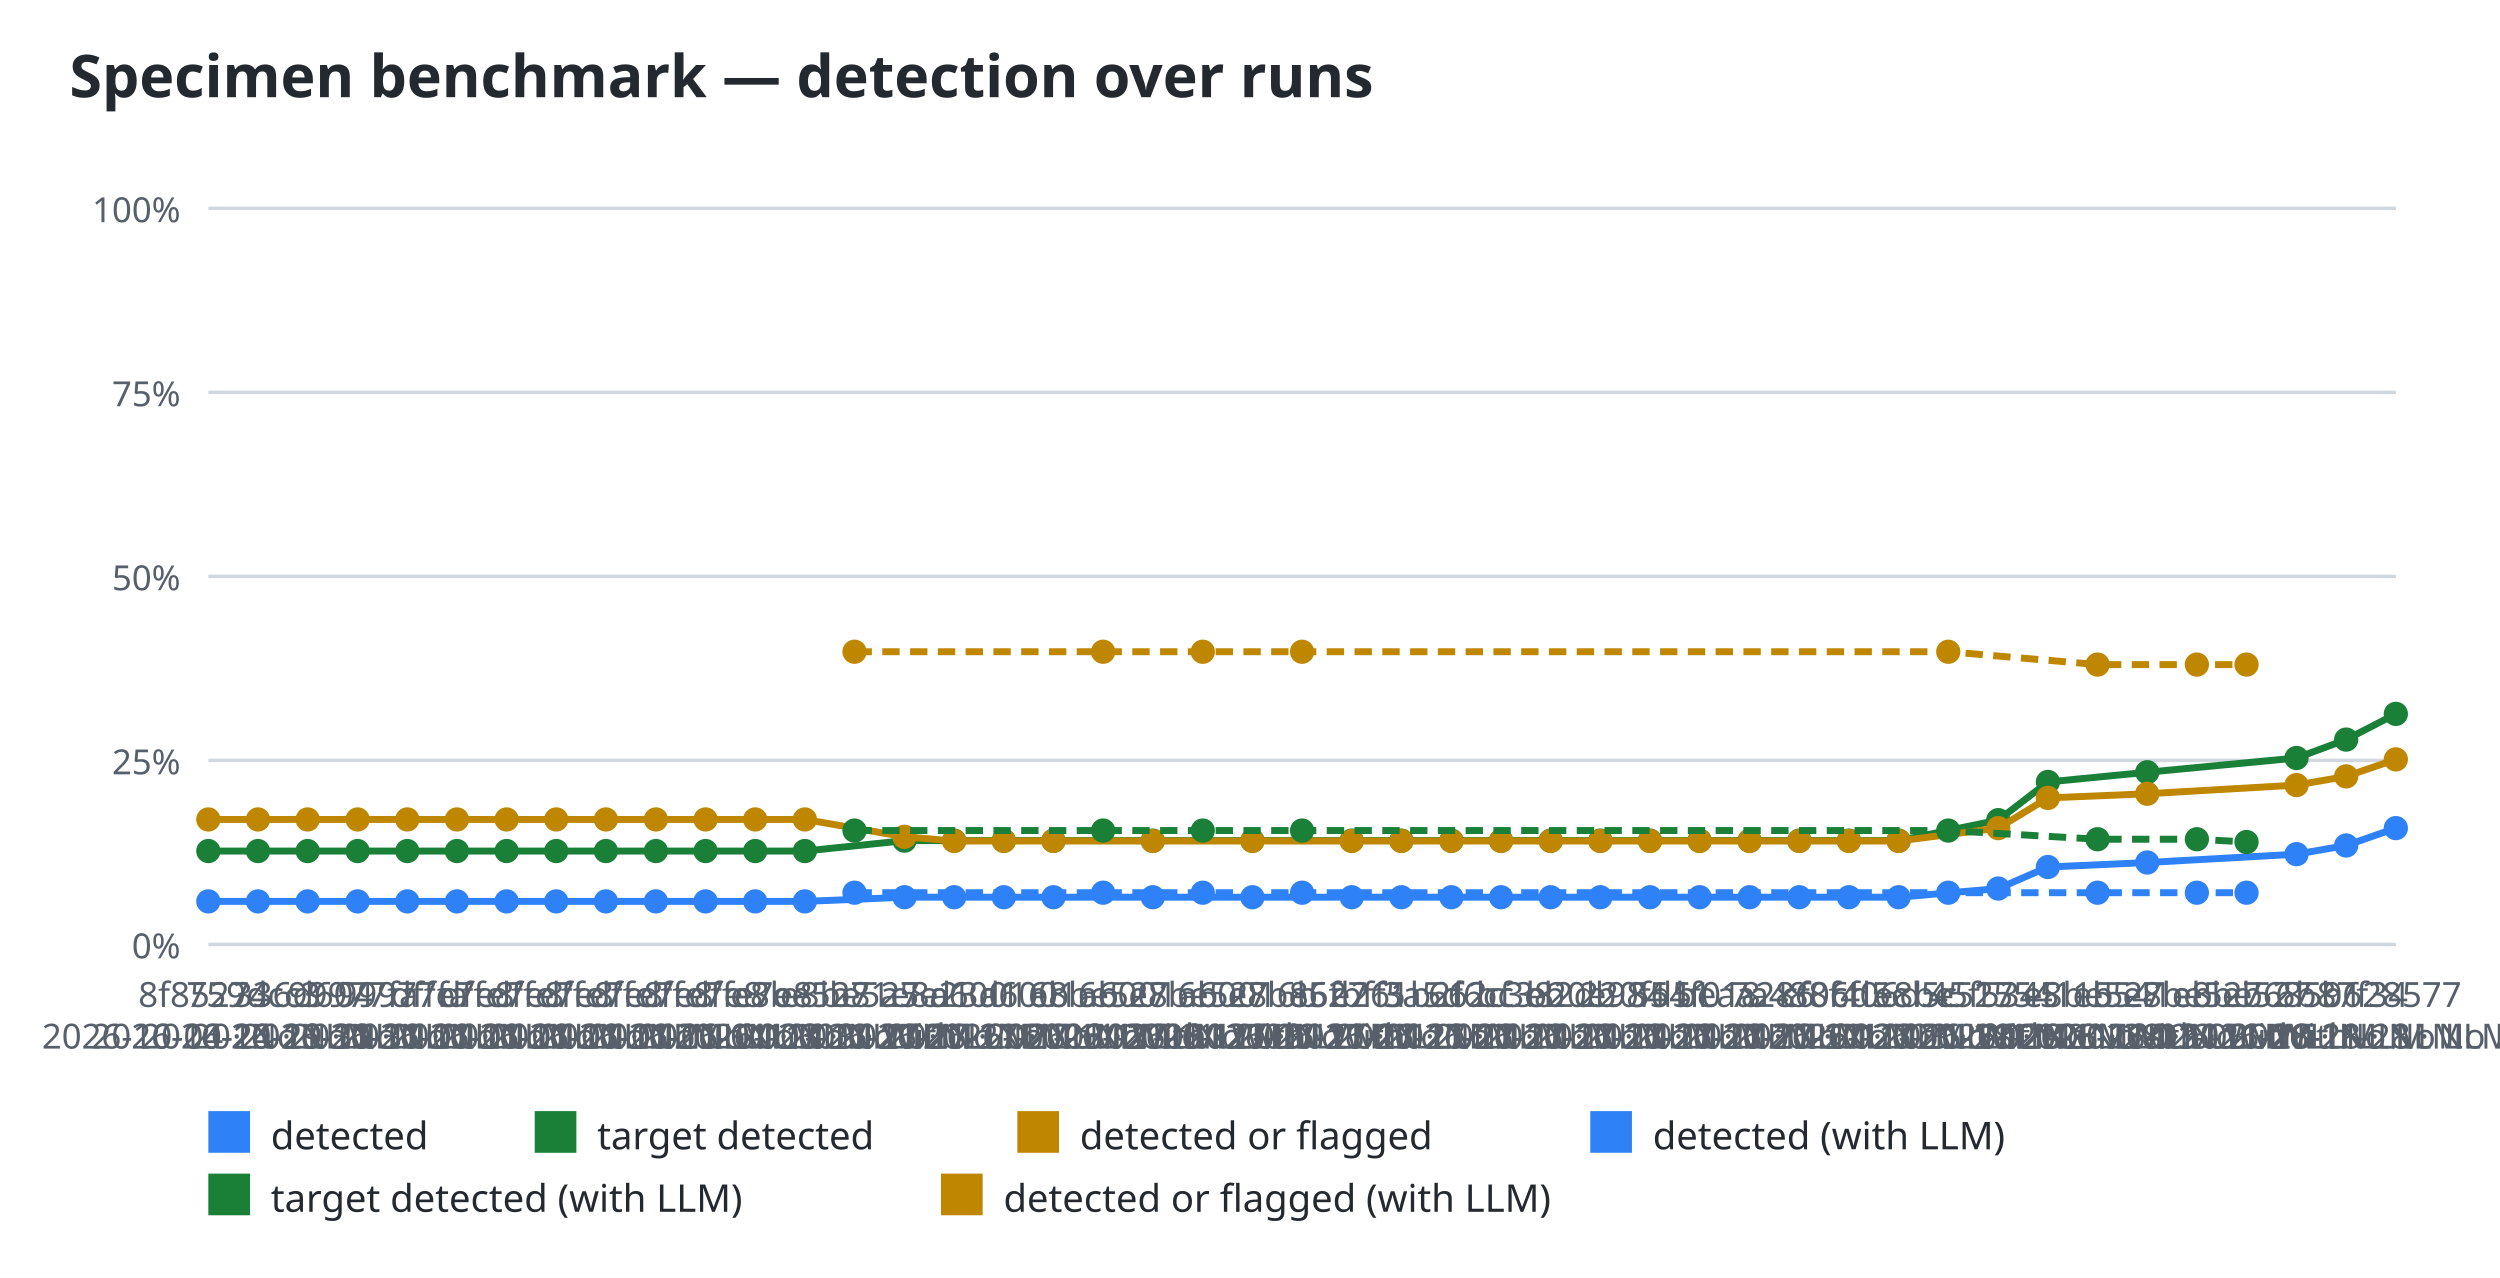
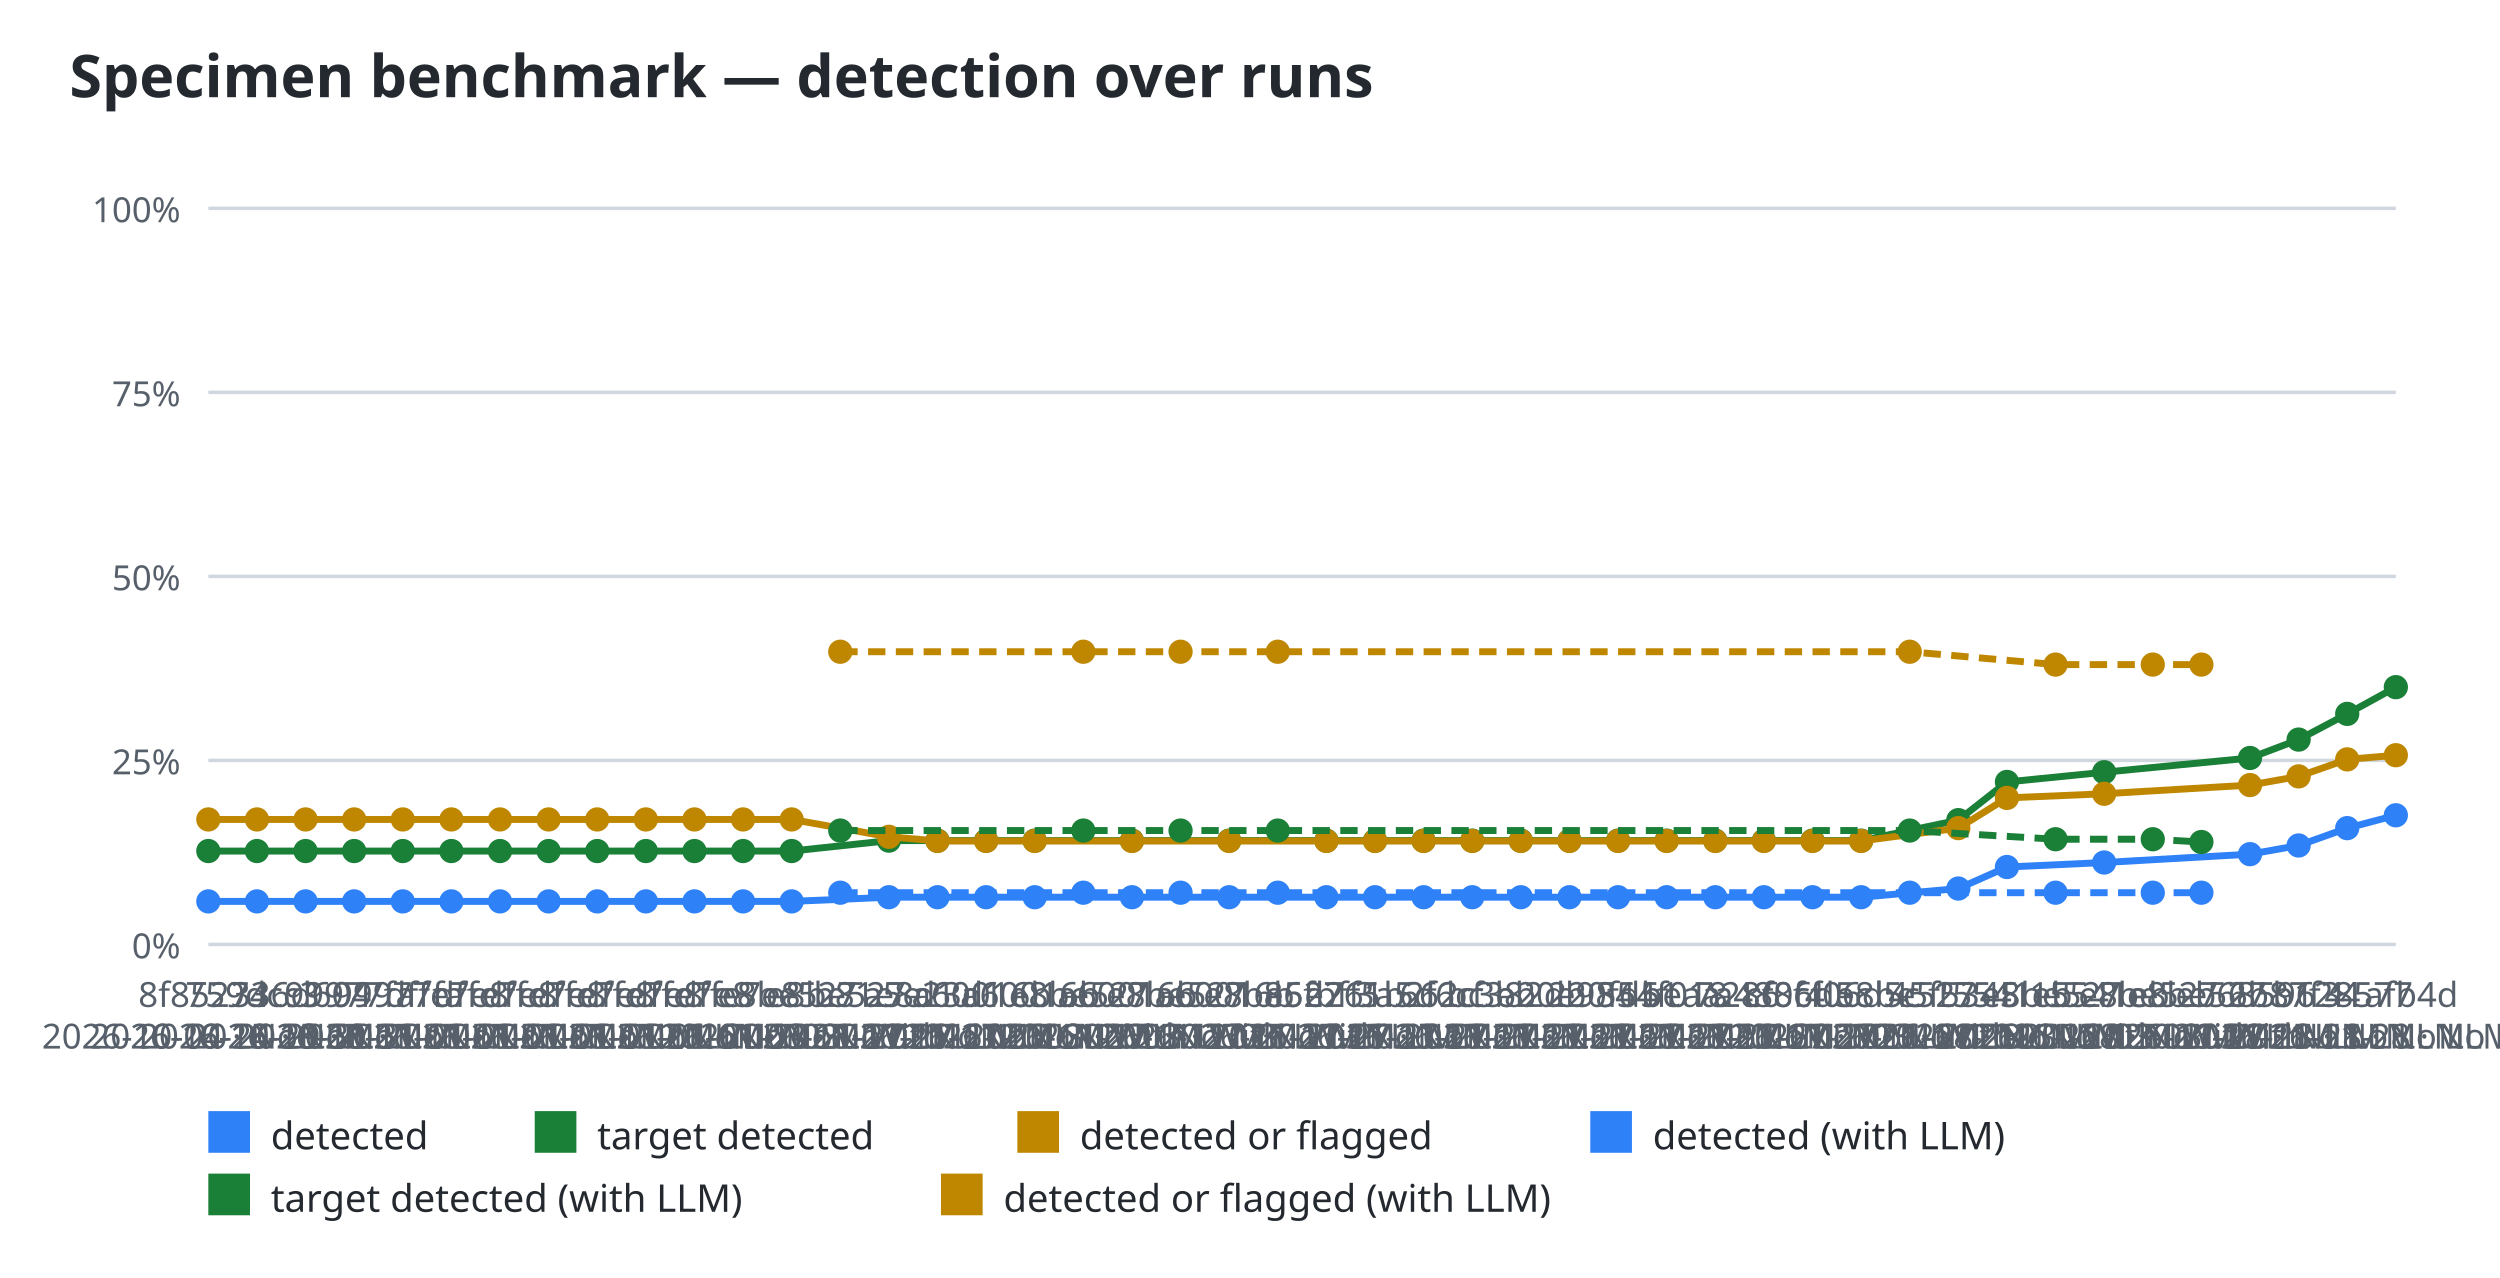
<svg xmlns="http://www.w3.org/2000/svg" viewBox="0 0 720 368" font-family="sans-serif">
  <rect width="720" height="368" fill="white" />
  <text x="20" y="28" font-size="17" font-weight="bold" fill="#24292f">Specimen benchmark — detection over runs</text>
  <line x1="60" y1="272.0" x2="690" y2="272.0" stroke="#d0d7de" stroke-width="1" />
  <text x="52" y="276.0" font-size="10" fill="#57606a" text-anchor="end">0%</text>
  <line x1="60" y1="219.0" x2="690" y2="219.0" stroke="#d0d7de" stroke-width="1" />
  <text x="52" y="223.0" font-size="10" fill="#57606a" text-anchor="end">25%</text>
  <line x1="60" y1="166.0" x2="690" y2="166.0" stroke="#d0d7de" stroke-width="1" />
  <text x="52" y="170.0" font-size="10" fill="#57606a" text-anchor="end">50%</text>
  <line x1="60" y1="113.0" x2="690" y2="113.0" stroke="#d0d7de" stroke-width="1" />
  <text x="52" y="117.0" font-size="10" fill="#57606a" text-anchor="end">75%</text>
  <line x1="60" y1="60.0" x2="690" y2="60.0" stroke="#d0d7de" stroke-width="1" />
  <text x="52" y="64.0" font-size="10" fill="#57606a" text-anchor="end">100%</text>
-   <polyline points="60.0,259.6 74.3,259.6 88.6,259.6 103.0,259.6 117.3,259.6 131.6,259.6 145.9,259.6 160.2,259.6 174.5,259.6 188.9,259.6 203.2,259.6 217.5,259.6 231.8,259.6 260.5,258.4 274.8,258.4 289.1,258.4 303.4,258.4 332.0,258.4 360.7,258.4 389.3,258.4 403.6,258.4 418.0,258.4 432.3,258.4 446.6,258.4 460.9,258.4 475.2,258.4 489.5,258.4 503.9,258.4 518.2,258.4 532.5,258.4 546.8,258.4 575.5,255.9 589.8,249.7 618.4,248.4 661.4,246.0 675.7,243.5 690.0,238.5" fill="none" stroke="#2f81f7" stroke-width="2" />
+   <polyline points="60.0,259.6 74.0,259.6 88.0,259.6 102.0,259.6 116.0,259.6 130.0,259.6 144.0,259.6 158.0,259.6 172.0,259.6 186.0,259.6 200.0,259.6 214.0,259.6 228.0,259.6 256.0,258.4 270.0,258.4 284.0,258.4 298.0,258.4 326.0,258.4 354.0,258.4 382.0,258.4 396.0,258.4 410.0,258.4 424.0,258.4 438.0,258.4 452.0,258.4 466.0,258.4 480.0,258.4 494.0,258.4 508.0,258.4 522.0,258.4 536.0,258.4 564.0,255.9 578.0,249.7 606.0,248.4 648.0,246.0 662.0,243.5 676.0,238.5 690.0,234.8" fill="none" stroke="#2f81f7" stroke-width="2" />
  <circle cx="60.0" cy="259.6" r="3.5" fill="#2f81f7" />
-   <circle cx="74.3" cy="259.6" r="3.5" fill="#2f81f7" />
-   <circle cx="88.6" cy="259.6" r="3.5" fill="#2f81f7" />
-   <circle cx="103.0" cy="259.6" r="3.5" fill="#2f81f7" />
-   <circle cx="117.3" cy="259.6" r="3.5" fill="#2f81f7" />
-   <circle cx="131.6" cy="259.6" r="3.5" fill="#2f81f7" />
-   <circle cx="145.9" cy="259.6" r="3.5" fill="#2f81f7" />
-   <circle cx="160.2" cy="259.6" r="3.5" fill="#2f81f7" />
-   <circle cx="174.5" cy="259.6" r="3.5" fill="#2f81f7" />
-   <circle cx="188.9" cy="259.6" r="3.5" fill="#2f81f7" />
-   <circle cx="203.2" cy="259.6" r="3.5" fill="#2f81f7" />
-   <circle cx="217.5" cy="259.6" r="3.5" fill="#2f81f7" />
-   <circle cx="231.8" cy="259.6" r="3.5" fill="#2f81f7" />
-   <circle cx="260.5" cy="258.4" r="3.5" fill="#2f81f7" />
-   <circle cx="274.8" cy="258.4" r="3.5" fill="#2f81f7" />
-   <circle cx="289.1" cy="258.4" r="3.5" fill="#2f81f7" />
-   <circle cx="303.4" cy="258.4" r="3.5" fill="#2f81f7" />
-   <circle cx="332.0" cy="258.4" r="3.5" fill="#2f81f7" />
-   <circle cx="360.7" cy="258.4" r="3.5" fill="#2f81f7" />
-   <circle cx="389.3" cy="258.4" r="3.5" fill="#2f81f7" />
-   <circle cx="403.6" cy="258.4" r="3.5" fill="#2f81f7" />
-   <circle cx="418.0" cy="258.4" r="3.5" fill="#2f81f7" />
-   <circle cx="432.3" cy="258.4" r="3.5" fill="#2f81f7" />
-   <circle cx="446.6" cy="258.4" r="3.5" fill="#2f81f7" />
-   <circle cx="460.9" cy="258.4" r="3.5" fill="#2f81f7" />
-   <circle cx="475.2" cy="258.4" r="3.5" fill="#2f81f7" />
-   <circle cx="489.5" cy="258.4" r="3.5" fill="#2f81f7" />
-   <circle cx="503.9" cy="258.4" r="3.5" fill="#2f81f7" />
-   <circle cx="518.2" cy="258.4" r="3.5" fill="#2f81f7" />
-   <circle cx="532.5" cy="258.4" r="3.5" fill="#2f81f7" />
-   <circle cx="546.8" cy="258.4" r="3.5" fill="#2f81f7" />
-   <circle cx="575.5" cy="255.9" r="3.5" fill="#2f81f7" />
-   <circle cx="589.8" cy="249.7" r="3.5" fill="#2f81f7" />
-   <circle cx="618.4" cy="248.4" r="3.5" fill="#2f81f7" />
-   <circle cx="661.4" cy="246.0" r="3.5" fill="#2f81f7" />
-   <circle cx="675.7" cy="243.5" r="3.5" fill="#2f81f7" />
-   <circle cx="690.0" cy="238.5" r="3.5" fill="#2f81f7" />
-   <polyline points="60.0,245.1 74.3,245.1 88.6,245.1 103.0,245.1 117.3,245.1 131.6,245.1 145.9,245.1 160.2,245.1 174.5,245.1 188.9,245.1 203.2,245.1 217.5,245.1 231.8,245.1 260.5,242.1 274.8,242.1 289.1,242.1 303.4,242.1 332.0,242.1 360.7,242.1 389.3,242.1 403.6,242.1 418.0,242.1 432.3,242.1 446.6,242.1 460.9,242.1 475.2,242.1 489.5,242.1 503.9,242.1 518.2,242.1 532.5,242.1 546.8,242.1 575.5,236.2 589.8,225.2 618.4,222.4 661.4,218.3 675.7,213.0 690.0,205.6" fill="none" stroke="#1a7f37" stroke-width="2" />
+   <circle cx="74.0" cy="259.6" r="3.5" fill="#2f81f7" />
+   <circle cx="88.0" cy="259.6" r="3.5" fill="#2f81f7" />
+   <circle cx="102.0" cy="259.6" r="3.5" fill="#2f81f7" />
+   <circle cx="116.0" cy="259.6" r="3.5" fill="#2f81f7" />
+   <circle cx="130.0" cy="259.6" r="3.5" fill="#2f81f7" />
+   <circle cx="144.0" cy="259.6" r="3.5" fill="#2f81f7" />
+   <circle cx="158.0" cy="259.6" r="3.5" fill="#2f81f7" />
+   <circle cx="172.0" cy="259.6" r="3.5" fill="#2f81f7" />
+   <circle cx="186.0" cy="259.6" r="3.5" fill="#2f81f7" />
+   <circle cx="200.0" cy="259.6" r="3.5" fill="#2f81f7" />
+   <circle cx="214.0" cy="259.6" r="3.5" fill="#2f81f7" />
+   <circle cx="228.0" cy="259.6" r="3.5" fill="#2f81f7" />
+   <circle cx="256.0" cy="258.4" r="3.5" fill="#2f81f7" />
+   <circle cx="270.0" cy="258.4" r="3.5" fill="#2f81f7" />
+   <circle cx="284.0" cy="258.4" r="3.5" fill="#2f81f7" />
+   <circle cx="298.0" cy="258.4" r="3.5" fill="#2f81f7" />
+   <circle cx="326.0" cy="258.4" r="3.5" fill="#2f81f7" />
+   <circle cx="354.0" cy="258.4" r="3.5" fill="#2f81f7" />
+   <circle cx="382.0" cy="258.4" r="3.5" fill="#2f81f7" />
+   <circle cx="396.0" cy="258.4" r="3.5" fill="#2f81f7" />
+   <circle cx="410.0" cy="258.4" r="3.5" fill="#2f81f7" />
+   <circle cx="424.0" cy="258.4" r="3.5" fill="#2f81f7" />
+   <circle cx="438.0" cy="258.4" r="3.5" fill="#2f81f7" />
+   <circle cx="452.0" cy="258.4" r="3.5" fill="#2f81f7" />
+   <circle cx="466.0" cy="258.4" r="3.5" fill="#2f81f7" />
+   <circle cx="480.0" cy="258.4" r="3.5" fill="#2f81f7" />
+   <circle cx="494.0" cy="258.4" r="3.5" fill="#2f81f7" />
+   <circle cx="508.0" cy="258.4" r="3.5" fill="#2f81f7" />
+   <circle cx="522.0" cy="258.4" r="3.5" fill="#2f81f7" />
+   <circle cx="536.0" cy="258.4" r="3.5" fill="#2f81f7" />
+   <circle cx="564.0" cy="255.9" r="3.5" fill="#2f81f7" />
+   <circle cx="578.0" cy="249.7" r="3.5" fill="#2f81f7" />
+   <circle cx="606.0" cy="248.4" r="3.5" fill="#2f81f7" />
+   <circle cx="648.0" cy="246.0" r="3.5" fill="#2f81f7" />
+   <circle cx="662.0" cy="243.5" r="3.5" fill="#2f81f7" />
+   <circle cx="676.0" cy="238.5" r="3.5" fill="#2f81f7" />
+   <circle cx="690.0" cy="234.8" r="3.5" fill="#2f81f7" />
+   <polyline points="60.0,245.1 74.0,245.1 88.0,245.1 102.0,245.1 116.0,245.1 130.0,245.1 144.0,245.1 158.0,245.1 172.0,245.1 186.0,245.1 200.0,245.1 214.0,245.1 228.0,245.1 256.0,242.1 270.0,242.1 284.0,242.1 298.0,242.1 326.0,242.1 354.0,242.1 382.0,242.1 396.0,242.1 410.0,242.1 424.0,242.1 438.0,242.1 452.0,242.1 466.0,242.1 480.0,242.1 494.0,242.1 508.0,242.1 522.0,242.1 536.0,242.1 564.0,236.2 578.0,225.2 606.0,222.4 648.0,218.3 662.0,213.0 676.0,205.6 690.0,197.9" fill="none" stroke="#1a7f37" stroke-width="2" />
  <circle cx="60.0" cy="245.1" r="3.5" fill="#1a7f37" />
-   <circle cx="74.3" cy="245.1" r="3.5" fill="#1a7f37" />
-   <circle cx="88.6" cy="245.1" r="3.5" fill="#1a7f37" />
-   <circle cx="103.0" cy="245.1" r="3.5" fill="#1a7f37" />
-   <circle cx="117.3" cy="245.1" r="3.5" fill="#1a7f37" />
-   <circle cx="131.6" cy="245.1" r="3.5" fill="#1a7f37" />
-   <circle cx="145.9" cy="245.1" r="3.5" fill="#1a7f37" />
-   <circle cx="160.2" cy="245.1" r="3.5" fill="#1a7f37" />
-   <circle cx="174.5" cy="245.1" r="3.5" fill="#1a7f37" />
-   <circle cx="188.9" cy="245.1" r="3.5" fill="#1a7f37" />
-   <circle cx="203.2" cy="245.1" r="3.5" fill="#1a7f37" />
-   <circle cx="217.5" cy="245.1" r="3.5" fill="#1a7f37" />
-   <circle cx="231.8" cy="245.1" r="3.5" fill="#1a7f37" />
-   <circle cx="260.5" cy="242.1" r="3.5" fill="#1a7f37" />
-   <circle cx="274.8" cy="242.1" r="3.5" fill="#1a7f37" />
-   <circle cx="289.1" cy="242.1" r="3.5" fill="#1a7f37" />
-   <circle cx="303.4" cy="242.1" r="3.5" fill="#1a7f37" />
-   <circle cx="332.0" cy="242.1" r="3.5" fill="#1a7f37" />
-   <circle cx="360.7" cy="242.1" r="3.5" fill="#1a7f37" />
-   <circle cx="389.3" cy="242.1" r="3.5" fill="#1a7f37" />
-   <circle cx="403.6" cy="242.1" r="3.5" fill="#1a7f37" />
-   <circle cx="418.0" cy="242.1" r="3.5" fill="#1a7f37" />
-   <circle cx="432.3" cy="242.1" r="3.5" fill="#1a7f37" />
-   <circle cx="446.6" cy="242.1" r="3.5" fill="#1a7f37" />
-   <circle cx="460.9" cy="242.1" r="3.5" fill="#1a7f37" />
-   <circle cx="475.2" cy="242.1" r="3.5" fill="#1a7f37" />
-   <circle cx="489.5" cy="242.1" r="3.5" fill="#1a7f37" />
-   <circle cx="503.9" cy="242.1" r="3.5" fill="#1a7f37" />
-   <circle cx="518.2" cy="242.1" r="3.5" fill="#1a7f37" />
-   <circle cx="532.5" cy="242.1" r="3.5" fill="#1a7f37" />
-   <circle cx="546.8" cy="242.1" r="3.5" fill="#1a7f37" />
-   <circle cx="575.5" cy="236.2" r="3.5" fill="#1a7f37" />
-   <circle cx="589.8" cy="225.2" r="3.5" fill="#1a7f37" />
-   <circle cx="618.4" cy="222.4" r="3.5" fill="#1a7f37" />
-   <circle cx="661.4" cy="218.3" r="3.5" fill="#1a7f37" />
-   <circle cx="675.7" cy="213.0" r="3.5" fill="#1a7f37" />
-   <circle cx="690.0" cy="205.6" r="3.5" fill="#1a7f37" />
-   <polyline points="60.0,236.0 74.3,236.0 88.6,236.0 103.0,236.0 117.3,236.0 131.6,236.0 145.9,236.0 160.2,236.0 174.5,236.0 188.9,236.0 203.2,236.0 217.5,236.0 231.8,236.0 260.5,241.0 274.8,242.2 289.1,242.2 303.4,242.2 332.0,242.2 360.7,242.2 389.3,242.2 403.6,242.2 418.0,242.2 432.3,242.2 446.6,242.2 460.9,242.2 475.2,242.2 489.5,242.2 503.9,242.2 518.2,242.2 532.5,242.2 546.8,242.2 575.5,238.5 589.8,229.8 618.4,228.6 661.4,226.1 675.7,223.6 690.0,218.7" fill="none" stroke="#bf8700" stroke-width="2" />
+   <circle cx="74.0" cy="245.1" r="3.5" fill="#1a7f37" />
+   <circle cx="88.0" cy="245.1" r="3.5" fill="#1a7f37" />
+   <circle cx="102.0" cy="245.1" r="3.5" fill="#1a7f37" />
+   <circle cx="116.0" cy="245.1" r="3.5" fill="#1a7f37" />
+   <circle cx="130.0" cy="245.1" r="3.5" fill="#1a7f37" />
+   <circle cx="144.0" cy="245.1" r="3.5" fill="#1a7f37" />
+   <circle cx="158.0" cy="245.1" r="3.5" fill="#1a7f37" />
+   <circle cx="172.0" cy="245.1" r="3.5" fill="#1a7f37" />
+   <circle cx="186.0" cy="245.1" r="3.5" fill="#1a7f37" />
+   <circle cx="200.0" cy="245.1" r="3.5" fill="#1a7f37" />
+   <circle cx="214.0" cy="245.1" r="3.5" fill="#1a7f37" />
+   <circle cx="228.0" cy="245.1" r="3.5" fill="#1a7f37" />
+   <circle cx="256.0" cy="242.1" r="3.5" fill="#1a7f37" />
+   <circle cx="270.0" cy="242.1" r="3.5" fill="#1a7f37" />
+   <circle cx="284.0" cy="242.1" r="3.5" fill="#1a7f37" />
+   <circle cx="298.0" cy="242.1" r="3.5" fill="#1a7f37" />
+   <circle cx="326.0" cy="242.1" r="3.5" fill="#1a7f37" />
+   <circle cx="354.0" cy="242.1" r="3.5" fill="#1a7f37" />
+   <circle cx="382.0" cy="242.1" r="3.5" fill="#1a7f37" />
+   <circle cx="396.0" cy="242.1" r="3.5" fill="#1a7f37" />
+   <circle cx="410.0" cy="242.1" r="3.5" fill="#1a7f37" />
+   <circle cx="424.0" cy="242.1" r="3.5" fill="#1a7f37" />
+   <circle cx="438.0" cy="242.1" r="3.5" fill="#1a7f37" />
+   <circle cx="452.0" cy="242.1" r="3.5" fill="#1a7f37" />
+   <circle cx="466.0" cy="242.1" r="3.5" fill="#1a7f37" />
+   <circle cx="480.0" cy="242.1" r="3.5" fill="#1a7f37" />
+   <circle cx="494.0" cy="242.1" r="3.5" fill="#1a7f37" />
+   <circle cx="508.0" cy="242.1" r="3.5" fill="#1a7f37" />
+   <circle cx="522.0" cy="242.1" r="3.5" fill="#1a7f37" />
+   <circle cx="536.0" cy="242.1" r="3.5" fill="#1a7f37" />
+   <circle cx="564.0" cy="236.2" r="3.5" fill="#1a7f37" />
+   <circle cx="578.0" cy="225.2" r="3.5" fill="#1a7f37" />
+   <circle cx="606.0" cy="222.4" r="3.5" fill="#1a7f37" />
+   <circle cx="648.0" cy="218.3" r="3.5" fill="#1a7f37" />
+   <circle cx="662.0" cy="213.0" r="3.5" fill="#1a7f37" />
+   <circle cx="676.0" cy="205.6" r="3.5" fill="#1a7f37" />
+   <circle cx="690.0" cy="197.9" r="3.5" fill="#1a7f37" />
+   <polyline points="60.0,236.0 74.0,236.0 88.0,236.0 102.0,236.0 116.0,236.0 130.0,236.0 144.0,236.0 158.0,236.0 172.0,236.0 186.0,236.0 200.0,236.0 214.0,236.0 228.0,236.0 256.0,241.0 270.0,242.2 284.0,242.2 298.0,242.2 326.0,242.2 354.0,242.2 382.0,242.2 396.0,242.2 410.0,242.2 424.0,242.2 438.0,242.2 452.0,242.2 466.0,242.2 480.0,242.2 494.0,242.2 508.0,242.2 522.0,242.2 536.0,242.2 564.0,238.5 578.0,229.8 606.0,228.6 648.0,226.1 662.0,223.6 676.0,218.7 690.0,217.5" fill="none" stroke="#bf8700" stroke-width="2" />
  <circle cx="60.0" cy="236.0" r="3.5" fill="#bf8700" />
-   <circle cx="74.3" cy="236.0" r="3.5" fill="#bf8700" />
-   <circle cx="88.6" cy="236.0" r="3.5" fill="#bf8700" />
-   <circle cx="103.0" cy="236.0" r="3.5" fill="#bf8700" />
-   <circle cx="117.3" cy="236.0" r="3.5" fill="#bf8700" />
-   <circle cx="131.6" cy="236.0" r="3.5" fill="#bf8700" />
-   <circle cx="145.9" cy="236.0" r="3.5" fill="#bf8700" />
-   <circle cx="160.2" cy="236.0" r="3.5" fill="#bf8700" />
-   <circle cx="174.5" cy="236.0" r="3.5" fill="#bf8700" />
-   <circle cx="188.9" cy="236.0" r="3.5" fill="#bf8700" />
-   <circle cx="203.2" cy="236.0" r="3.5" fill="#bf8700" />
-   <circle cx="217.5" cy="236.0" r="3.5" fill="#bf8700" />
-   <circle cx="231.8" cy="236.0" r="3.5" fill="#bf8700" />
-   <circle cx="260.5" cy="241.0" r="3.5" fill="#bf8700" />
-   <circle cx="274.8" cy="242.2" r="3.5" fill="#bf8700" />
-   <circle cx="289.1" cy="242.2" r="3.5" fill="#bf8700" />
-   <circle cx="303.4" cy="242.2" r="3.5" fill="#bf8700" />
-   <circle cx="332.0" cy="242.2" r="3.5" fill="#bf8700" />
-   <circle cx="360.7" cy="242.2" r="3.5" fill="#bf8700" />
-   <circle cx="389.3" cy="242.2" r="3.5" fill="#bf8700" />
-   <circle cx="403.6" cy="242.2" r="3.5" fill="#bf8700" />
-   <circle cx="418.0" cy="242.2" r="3.5" fill="#bf8700" />
-   <circle cx="432.3" cy="242.2" r="3.5" fill="#bf8700" />
-   <circle cx="446.6" cy="242.2" r="3.5" fill="#bf8700" />
-   <circle cx="460.9" cy="242.2" r="3.5" fill="#bf8700" />
-   <circle cx="475.2" cy="242.2" r="3.5" fill="#bf8700" />
-   <circle cx="489.5" cy="242.2" r="3.5" fill="#bf8700" />
-   <circle cx="503.9" cy="242.2" r="3.5" fill="#bf8700" />
-   <circle cx="518.2" cy="242.2" r="3.5" fill="#bf8700" />
-   <circle cx="532.5" cy="242.2" r="3.5" fill="#bf8700" />
-   <circle cx="546.8" cy="242.2" r="3.5" fill="#bf8700" />
-   <circle cx="575.5" cy="238.5" r="3.5" fill="#bf8700" />
-   <circle cx="589.8" cy="229.8" r="3.5" fill="#bf8700" />
-   <circle cx="618.4" cy="228.6" r="3.5" fill="#bf8700" />
-   <circle cx="661.4" cy="226.1" r="3.5" fill="#bf8700" />
-   <circle cx="675.7" cy="223.6" r="3.5" fill="#bf8700" />
-   <circle cx="690.0" cy="218.7" r="3.5" fill="#bf8700" />
-   <polyline points="246.1,257.1 317.7,257.1 346.4,257.1 375.0,257.1 561.1,257.1 604.1,257.1 632.7,257.1 647.0,257.1" fill="none" stroke="#2f81f7" stroke-width="2" stroke-dasharray="5 3" />
-   <circle cx="246.1" cy="257.1" r="3.5" fill="#2f81f7" />
-   <circle cx="317.7" cy="257.1" r="3.5" fill="#2f81f7" />
-   <circle cx="346.4" cy="257.1" r="3.5" fill="#2f81f7" />
-   <circle cx="375.0" cy="257.1" r="3.5" fill="#2f81f7" />
-   <circle cx="561.1" cy="257.1" r="3.5" fill="#2f81f7" />
-   <circle cx="604.1" cy="257.1" r="3.5" fill="#2f81f7" />
-   <circle cx="632.7" cy="257.1" r="3.5" fill="#2f81f7" />
-   <circle cx="647.0" cy="257.1" r="3.5" fill="#2f81f7" />
-   <polyline points="246.1,239.2 317.7,239.2 346.4,239.2 375.0,239.2 561.1,239.2 604.1,241.7 632.7,241.7 647.0,242.5" fill="none" stroke="#1a7f37" stroke-width="2" stroke-dasharray="5 3" />
-   <circle cx="246.1" cy="239.2" r="3.5" fill="#1a7f37" />
-   <circle cx="317.7" cy="239.2" r="3.5" fill="#1a7f37" />
-   <circle cx="346.4" cy="239.2" r="3.5" fill="#1a7f37" />
-   <circle cx="375.0" cy="239.2" r="3.5" fill="#1a7f37" />
-   <circle cx="561.1" cy="239.2" r="3.5" fill="#1a7f37" />
-   <circle cx="604.1" cy="241.7" r="3.5" fill="#1a7f37" />
-   <circle cx="632.7" cy="241.7" r="3.5" fill="#1a7f37" />
-   <circle cx="647.0" cy="242.5" r="3.5" fill="#1a7f37" />
-   <polyline points="246.1,187.7 317.7,187.7 346.4,187.7 375.0,187.7 561.1,187.7 604.1,191.4 632.7,191.4 647.0,191.4" fill="none" stroke="#bf8700" stroke-width="2" stroke-dasharray="5 3" />
-   <circle cx="246.1" cy="187.7" r="3.5" fill="#bf8700" />
-   <circle cx="317.7" cy="187.7" r="3.5" fill="#bf8700" />
-   <circle cx="346.4" cy="187.7" r="3.5" fill="#bf8700" />
-   <circle cx="375.0" cy="187.7" r="3.5" fill="#bf8700" />
-   <circle cx="561.1" cy="187.7" r="3.5" fill="#bf8700" />
-   <circle cx="604.1" cy="191.4" r="3.5" fill="#bf8700" />
-   <circle cx="632.7" cy="191.4" r="3.5" fill="#bf8700" />
-   <circle cx="647.0" cy="191.4" r="3.5" fill="#bf8700" />
+   <circle cx="74.0" cy="236.0" r="3.5" fill="#bf8700" />
+   <circle cx="88.0" cy="236.0" r="3.5" fill="#bf8700" />
+   <circle cx="102.0" cy="236.0" r="3.5" fill="#bf8700" />
+   <circle cx="116.0" cy="236.0" r="3.5" fill="#bf8700" />
+   <circle cx="130.0" cy="236.0" r="3.5" fill="#bf8700" />
+   <circle cx="144.0" cy="236.0" r="3.5" fill="#bf8700" />
+   <circle cx="158.0" cy="236.0" r="3.5" fill="#bf8700" />
+   <circle cx="172.0" cy="236.0" r="3.5" fill="#bf8700" />
+   <circle cx="186.0" cy="236.0" r="3.5" fill="#bf8700" />
+   <circle cx="200.0" cy="236.0" r="3.5" fill="#bf8700" />
+   <circle cx="214.0" cy="236.0" r="3.5" fill="#bf8700" />
+   <circle cx="228.0" cy="236.0" r="3.5" fill="#bf8700" />
+   <circle cx="256.0" cy="241.0" r="3.5" fill="#bf8700" />
+   <circle cx="270.0" cy="242.2" r="3.5" fill="#bf8700" />
+   <circle cx="284.0" cy="242.2" r="3.5" fill="#bf8700" />
+   <circle cx="298.0" cy="242.2" r="3.5" fill="#bf8700" />
+   <circle cx="326.0" cy="242.2" r="3.5" fill="#bf8700" />
+   <circle cx="354.0" cy="242.2" r="3.5" fill="#bf8700" />
+   <circle cx="382.0" cy="242.2" r="3.5" fill="#bf8700" />
+   <circle cx="396.0" cy="242.2" r="3.5" fill="#bf8700" />
+   <circle cx="410.0" cy="242.2" r="3.5" fill="#bf8700" />
+   <circle cx="424.0" cy="242.2" r="3.5" fill="#bf8700" />
+   <circle cx="438.0" cy="242.2" r="3.5" fill="#bf8700" />
+   <circle cx="452.0" cy="242.2" r="3.5" fill="#bf8700" />
+   <circle cx="466.0" cy="242.2" r="3.5" fill="#bf8700" />
+   <circle cx="480.0" cy="242.2" r="3.5" fill="#bf8700" />
+   <circle cx="494.0" cy="242.2" r="3.5" fill="#bf8700" />
+   <circle cx="508.0" cy="242.2" r="3.5" fill="#bf8700" />
+   <circle cx="522.0" cy="242.2" r="3.5" fill="#bf8700" />
+   <circle cx="536.0" cy="242.2" r="3.5" fill="#bf8700" />
+   <circle cx="564.0" cy="238.5" r="3.5" fill="#bf8700" />
+   <circle cx="578.0" cy="229.8" r="3.5" fill="#bf8700" />
+   <circle cx="606.0" cy="228.6" r="3.5" fill="#bf8700" />
+   <circle cx="648.0" cy="226.1" r="3.5" fill="#bf8700" />
+   <circle cx="662.0" cy="223.6" r="3.5" fill="#bf8700" />
+   <circle cx="676.0" cy="218.7" r="3.5" fill="#bf8700" />
+   <circle cx="690.0" cy="217.5" r="3.5" fill="#bf8700" />
+   <polyline points="242.0,257.1 312.0,257.1 340.0,257.1 368.0,257.1 550.0,257.1 592.0,257.1 620.0,257.1 634.0,257.1" fill="none" stroke="#2f81f7" stroke-width="2" stroke-dasharray="5 3" />
+   <circle cx="242.0" cy="257.1" r="3.5" fill="#2f81f7" />
+   <circle cx="312.0" cy="257.1" r="3.5" fill="#2f81f7" />
+   <circle cx="340.0" cy="257.1" r="3.5" fill="#2f81f7" />
+   <circle cx="368.0" cy="257.1" r="3.5" fill="#2f81f7" />
+   <circle cx="550.0" cy="257.1" r="3.5" fill="#2f81f7" />
+   <circle cx="592.0" cy="257.1" r="3.5" fill="#2f81f7" />
+   <circle cx="620.0" cy="257.1" r="3.5" fill="#2f81f7" />
+   <circle cx="634.0" cy="257.1" r="3.5" fill="#2f81f7" />
+   <polyline points="242.0,239.2 312.0,239.2 340.0,239.2 368.0,239.2 550.0,239.2 592.0,241.7 620.0,241.7 634.0,242.5" fill="none" stroke="#1a7f37" stroke-width="2" stroke-dasharray="5 3" />
+   <circle cx="242.0" cy="239.2" r="3.5" fill="#1a7f37" />
+   <circle cx="312.0" cy="239.2" r="3.5" fill="#1a7f37" />
+   <circle cx="340.0" cy="239.2" r="3.5" fill="#1a7f37" />
+   <circle cx="368.0" cy="239.2" r="3.5" fill="#1a7f37" />
+   <circle cx="550.0" cy="239.2" r="3.5" fill="#1a7f37" />
+   <circle cx="592.0" cy="241.7" r="3.5" fill="#1a7f37" />
+   <circle cx="620.0" cy="241.7" r="3.5" fill="#1a7f37" />
+   <circle cx="634.0" cy="242.5" r="3.5" fill="#1a7f37" />
+   <polyline points="242.0,187.7 312.0,187.7 340.0,187.7 368.0,187.7 550.0,187.7 592.0,191.4 620.0,191.4 634.0,191.4" fill="none" stroke="#bf8700" stroke-width="2" stroke-dasharray="5 3" />
+   <circle cx="242.0" cy="187.7" r="3.5" fill="#bf8700" />
+   <circle cx="312.0" cy="187.7" r="3.5" fill="#bf8700" />
+   <circle cx="340.0" cy="187.7" r="3.5" fill="#bf8700" />
+   <circle cx="368.0" cy="187.7" r="3.5" fill="#bf8700" />
+   <circle cx="550.0" cy="187.7" r="3.5" fill="#bf8700" />
+   <circle cx="592.0" cy="191.4" r="3.5" fill="#bf8700" />
+   <circle cx="620.0" cy="191.4" r="3.5" fill="#bf8700" />
+   <circle cx="634.0" cy="191.4" r="3.5" fill="#bf8700" />
  <text x="60.0" y="290" font-size="10" fill="#57606a" text-anchor="middle">
    <tspan x="60.0" dy="0">8f85274</tspan>
    <tspan x="60.0" dy="12">2026-10-04 · No LLM</tspan>
  </text>
-   <text x="74.3" y="290" font-size="10" fill="#57606a" text-anchor="middle">
-     <tspan x="74.3" dy="0">759dcc3</tspan>
-     <tspan x="74.3" dy="12">2026-10-24 · No LLM</tspan>
-   </text>
-   <text x="88.6" y="290" font-size="10" fill="#57606a" text-anchor="middle">
-     <tspan x="88.6" dy="0">336d604</tspan>
-     <tspan x="88.6" dy="12">2026-10-29 · No LLM</tspan>
-   </text>
-   <text x="103.0" y="290" font-size="10" fill="#57606a" text-anchor="middle">
-     <tspan x="103.0" dy="0">99977fa</tspan>
-     <tspan x="103.0" dy="12">2026-10-31 · No LLM</tspan>
-   </text>
-   <text x="117.3" y="290" font-size="10" fill="#57606a" text-anchor="middle">
-     <tspan x="117.3" dy="0">99977fa</tspan>
-     <tspan x="117.3" dy="12">2026-10-31 · No LLM</tspan>
-   </text>
-   <text x="131.6" y="290" font-size="10" fill="#57606a" text-anchor="middle">
-     <tspan x="131.6" dy="0">dffe7e8</tspan>
-     <tspan x="131.6" dy="12">2026-11-01 · No LLM</tspan>
-   </text>
-   <text x="145.9" y="290" font-size="10" fill="#57606a" text-anchor="middle">
-     <tspan x="145.9" dy="0">dffe7e8</tspan>
-     <tspan x="145.9" dy="12">2026-11-01 · No LLM</tspan>
-   </text>
-   <text x="160.2" y="290" font-size="10" fill="#57606a" text-anchor="middle">
-     <tspan x="160.2" dy="0">dffe7e8</tspan>
-     <tspan x="160.2" dy="12">2026-11-01 · No LLM</tspan>
-   </text>
-   <text x="174.5" y="290" font-size="10" fill="#57606a" text-anchor="middle">
-     <tspan x="174.5" dy="0">dffe7e8</tspan>
-     <tspan x="174.5" dy="12">2026-11-01 · No LLM</tspan>
-   </text>
-   <text x="188.9" y="290" font-size="10" fill="#57606a" text-anchor="middle">
-     <tspan x="188.9" dy="0">dffe7e8</tspan>
-     <tspan x="188.9" dy="12">2026-11-01 · No LLM</tspan>
-   </text>
-   <text x="203.2" y="290" font-size="10" fill="#57606a" text-anchor="middle">
-     <tspan x="203.2" dy="0">dffe7e8</tspan>
-     <tspan x="203.2" dy="12">2026-11-01 · No LLM</tspan>
-   </text>
-   <text x="217.5" y="290" font-size="10" fill="#57606a" text-anchor="middle">
-     <tspan x="217.5" dy="0">dffe7e8</tspan>
-     <tspan x="217.5" dy="12">2026-11-01 · No LLM</tspan>
-   </text>
-   <text x="231.8" y="290" font-size="10" fill="#57606a" text-anchor="middle">
-     <tspan x="231.8" dy="0">e8be527</tspan>
-     <tspan x="231.8" dy="12">2026-11-03 · No LLM</tspan>
-   </text>
-   <text x="246.1" y="290" font-size="10" fill="#57606a" text-anchor="middle">
-     <tspan x="246.1" dy="0">e8be527</tspan>
-     <tspan x="246.1" dy="12">2026-11-03 · With LLM</tspan>
-   </text>
-   <text x="260.5" y="290" font-size="10" fill="#57606a" text-anchor="middle">
-     <tspan x="260.5" dy="0">b81e8d1</tspan>
-     <tspan x="260.5" dy="12">2026-11-27 · No LLM</tspan>
-   </text>
-   <text x="274.8" y="290" font-size="10" fill="#57606a" text-anchor="middle">
-     <tspan x="274.8" dy="0">a5e23d1</tspan>
-     <tspan x="274.8" dy="12">2026-11-27 · No LLM</tspan>
-   </text>
-   <text x="289.1" y="290" font-size="10" fill="#57606a" text-anchor="middle">
-     <tspan x="289.1" dy="0">a60016b</tspan>
-     <tspan x="289.1" dy="12">2026-11-27 · No LLM</tspan>
-   </text>
-   <text x="303.4" y="290" font-size="10" fill="#57606a" text-anchor="middle">
-     <tspan x="303.4" dy="0">a60016b</tspan>
-     <tspan x="303.4" dy="12">2026-11-27 · No LLM</tspan>
-   </text>
-   <text x="317.7" y="290" font-size="10" fill="#57606a" text-anchor="middle">
-     <tspan x="317.7" dy="0">e8be527</tspan>
-     <tspan x="317.7" dy="12">2026-11-03 · With LLM</tspan>
-   </text>
-   <text x="332.0" y="290" font-size="10" fill="#57606a" text-anchor="middle">
-     <tspan x="332.0" dy="0">a60016b</tspan>
-     <tspan x="332.0" dy="12">2026-11-27 · No LLM</tspan>
-   </text>
-   <text x="346.4" y="290" font-size="10" fill="#57606a" text-anchor="middle">
-     <tspan x="346.4" dy="0">e8be527</tspan>
-     <tspan x="346.4" dy="12">2026-11-03 · With LLM</tspan>
-   </text>
-   <text x="360.7" y="290" font-size="10" fill="#57606a" text-anchor="middle">
-     <tspan x="360.7" dy="0">a60016b</tspan>
-     <tspan x="360.7" dy="12">2026-11-27 · No LLM</tspan>
-   </text>
-   <text x="375.0" y="290" font-size="10" fill="#57606a" text-anchor="middle">
-     <tspan x="375.0" dy="0">e8be527</tspan>
-     <tspan x="375.0" dy="12">2026-11-03 · With LLM</tspan>
-   </text>
-   <text x="389.3" y="290" font-size="10" fill="#57606a" text-anchor="middle">
-     <tspan x="389.3" dy="0">86fbff5</tspan>
-     <tspan x="389.3" dy="12">2026-11-27 · No LLM</tspan>
-   </text>
-   <text x="403.6" y="290" font-size="10" fill="#57606a" text-anchor="middle">
-     <tspan x="403.6" dy="0">e261b2f</tspan>
-     <tspan x="403.6" dy="12">2026-11-27 · No LLM</tspan>
-   </text>
-   <text x="418.0" y="290" font-size="10" fill="#57606a" text-anchor="middle">
-     <tspan x="418.0" dy="0">3a5d6cf</tspan>
-     <tspan x="418.0" dy="12">2026-11-27 · No LLM</tspan>
-   </text>
-   <text x="432.3" y="290" font-size="10" fill="#57606a" text-anchor="middle">
-     <tspan x="432.3" dy="0">662c3eb</tspan>
-     <tspan x="432.3" dy="12">2026-11-27 · No LLM</tspan>
-   </text>
-   <text x="446.6" y="290" font-size="10" fill="#57606a" text-anchor="middle">
-     <tspan x="446.6" dy="0">bc382db</tspan>
-     <tspan x="446.6" dy="12">2026-11-27 · No LLM</tspan>
-   </text>
-   <text x="460.9" y="290" font-size="10" fill="#57606a" text-anchor="middle">
-     <tspan x="460.9" dy="0">b20e984</tspan>
-     <tspan x="460.9" dy="12">2026-11-27 · No LLM</tspan>
-   </text>
-   <text x="475.2" y="290" font-size="10" fill="#57606a" text-anchor="middle">
-     <tspan x="475.2" dy="0">220fd51</tspan>
-     <tspan x="475.2" dy="12">2026-11-27 · No LLM</tspan>
-   </text>
-   <text x="489.5" y="290" font-size="10" fill="#57606a" text-anchor="middle">
-     <tspan x="489.5" dy="0">554f018</tspan>
-     <tspan x="489.5" dy="12">2026-11-27 · No LLM</tspan>
-   </text>
-   <text x="503.9" y="290" font-size="10" fill="#57606a" text-anchor="middle">
-     <tspan x="503.9" dy="0">beaa286</tspan>
-     <tspan x="503.9" dy="12">2026-11-27 · No LLM</tspan>
-   </text>
-   <text x="518.2" y="290" font-size="10" fill="#57606a" text-anchor="middle">
-     <tspan x="518.2" dy="0">7a488f4</tspan>
-     <tspan x="518.2" dy="12">2026-11-27 · No LLM</tspan>
-   </text>
-   <text x="532.5" y="290" font-size="10" fill="#57606a" text-anchor="middle">
-     <tspan x="532.5" dy="0">cf06d5c</tspan>
-     <tspan x="532.5" dy="12">2026-11-27 · No LLM</tspan>
-   </text>
-   <text x="546.8" y="290" font-size="10" fill="#57606a" text-anchor="middle">
-     <tspan x="546.8" dy="0">cf06d5c</tspan>
-     <tspan x="546.8" dy="12">2026-11-27 · No LLM</tspan>
-   </text>
-   <text x="561.1" y="290" font-size="10" fill="#57606a" text-anchor="middle">
-     <tspan x="561.1" dy="0">e8be527</tspan>
-     <tspan x="561.1" dy="12">2026-11-03 · With LLM</tspan>
-   </text>
-   <text x="575.5" y="290" font-size="10" fill="#57606a" text-anchor="middle">
-     <tspan x="575.5" dy="0">45f5345</tspan>
-     <tspan x="575.5" dy="12">2026-11-28 · No LLM</tspan>
-   </text>
-   <text x="589.8" y="290" font-size="10" fill="#57606a" text-anchor="middle">
-     <tspan x="589.8" dy="0">15541eb</tspan>
-     <tspan x="589.8" dy="12">2026-11-28 · No LLM</tspan>
-   </text>
-   <text x="604.1" y="290" font-size="10" fill="#57606a" text-anchor="middle">
-     <tspan x="604.1" dy="0">e8be527</tspan>
-     <tspan x="604.1" dy="12">2026-11-03 · With LLM</tspan>
-   </text>
-   <text x="618.4" y="290" font-size="10" fill="#57606a" text-anchor="middle">
-     <tspan x="618.4" dy="0">15541eb</tspan>
-     <tspan x="618.4" dy="12">2026-11-28 · No LLM</tspan>
-   </text>
-   <text x="632.7" y="290" font-size="10" fill="#57606a" text-anchor="middle">
-     <tspan x="632.7" dy="0">e8be527</tspan>
-     <tspan x="632.7" dy="12">2026-11-03 · With LLM</tspan>
-   </text>
-   <text x="647.0" y="290" font-size="10" fill="#57606a" text-anchor="middle">
-     <tspan x="647.0" dy="0">e8be527</tspan>
-     <tspan x="647.0" dy="12">2026-11-03 · With LLM</tspan>
-   </text>
-   <text x="661.4" y="290" font-size="10" fill="#57606a" text-anchor="middle">
-     <tspan x="661.4" dy="0">eb68596</tspan>
-     <tspan x="661.4" dy="12">2026-11-28 · No LLM</tspan>
-   </text>
-   <text x="675.7" y="290" font-size="10" fill="#57606a" text-anchor="middle">
-     <tspan x="675.7" dy="0">6b87f34</tspan>
-     <tspan x="675.7" dy="12">2026-11-28 · No LLM</tspan>
+   <text x="74.0" y="290" font-size="10" fill="#57606a" text-anchor="middle">
+     <tspan x="74.0" dy="0">759dcc3</tspan>
+     <tspan x="74.0" dy="12">2026-10-24 · No LLM</tspan>
+   </text>
+   <text x="88.0" y="290" font-size="10" fill="#57606a" text-anchor="middle">
+     <tspan x="88.0" dy="0">336d604</tspan>
+     <tspan x="88.0" dy="12">2026-10-29 · No LLM</tspan>
+   </text>
+   <text x="102.0" y="290" font-size="10" fill="#57606a" text-anchor="middle">
+     <tspan x="102.0" dy="0">99977fa</tspan>
+     <tspan x="102.0" dy="12">2026-10-31 · No LLM</tspan>
+   </text>
+   <text x="116.0" y="290" font-size="10" fill="#57606a" text-anchor="middle">
+     <tspan x="116.0" dy="0">99977fa</tspan>
+     <tspan x="116.0" dy="12">2026-10-31 · No LLM</tspan>
+   </text>
+   <text x="130.0" y="290" font-size="10" fill="#57606a" text-anchor="middle">
+     <tspan x="130.0" dy="0">dffe7e8</tspan>
+     <tspan x="130.0" dy="12">2026-11-01 · No LLM</tspan>
+   </text>
+   <text x="144.0" y="290" font-size="10" fill="#57606a" text-anchor="middle">
+     <tspan x="144.0" dy="0">dffe7e8</tspan>
+     <tspan x="144.0" dy="12">2026-11-01 · No LLM</tspan>
+   </text>
+   <text x="158.0" y="290" font-size="10" fill="#57606a" text-anchor="middle">
+     <tspan x="158.0" dy="0">dffe7e8</tspan>
+     <tspan x="158.0" dy="12">2026-11-01 · No LLM</tspan>
+   </text>
+   <text x="172.0" y="290" font-size="10" fill="#57606a" text-anchor="middle">
+     <tspan x="172.0" dy="0">dffe7e8</tspan>
+     <tspan x="172.0" dy="12">2026-11-01 · No LLM</tspan>
+   </text>
+   <text x="186.0" y="290" font-size="10" fill="#57606a" text-anchor="middle">
+     <tspan x="186.0" dy="0">dffe7e8</tspan>
+     <tspan x="186.0" dy="12">2026-11-01 · No LLM</tspan>
+   </text>
+   <text x="200.0" y="290" font-size="10" fill="#57606a" text-anchor="middle">
+     <tspan x="200.0" dy="0">dffe7e8</tspan>
+     <tspan x="200.0" dy="12">2026-11-01 · No LLM</tspan>
+   </text>
+   <text x="214.0" y="290" font-size="10" fill="#57606a" text-anchor="middle">
+     <tspan x="214.0" dy="0">dffe7e8</tspan>
+     <tspan x="214.0" dy="12">2026-11-01 · No LLM</tspan>
+   </text>
+   <text x="228.0" y="290" font-size="10" fill="#57606a" text-anchor="middle">
+     <tspan x="228.0" dy="0">e8be527</tspan>
+     <tspan x="228.0" dy="12">2026-11-03 · No LLM</tspan>
+   </text>
+   <text x="242.0" y="290" font-size="10" fill="#57606a" text-anchor="middle">
+     <tspan x="242.0" dy="0">e8be527</tspan>
+     <tspan x="242.0" dy="12">2026-11-03 · With LLM</tspan>
+   </text>
+   <text x="256.0" y="290" font-size="10" fill="#57606a" text-anchor="middle">
+     <tspan x="256.0" dy="0">b81e8d1</tspan>
+     <tspan x="256.0" dy="12">2026-11-27 · No LLM</tspan>
+   </text>
+   <text x="270.0" y="290" font-size="10" fill="#57606a" text-anchor="middle">
+     <tspan x="270.0" dy="0">a5e23d1</tspan>
+     <tspan x="270.0" dy="12">2026-11-27 · No LLM</tspan>
+   </text>
+   <text x="284.0" y="290" font-size="10" fill="#57606a" text-anchor="middle">
+     <tspan x="284.0" dy="0">a60016b</tspan>
+     <tspan x="284.0" dy="12">2026-11-27 · No LLM</tspan>
+   </text>
+   <text x="298.0" y="290" font-size="10" fill="#57606a" text-anchor="middle">
+     <tspan x="298.0" dy="0">a60016b</tspan>
+     <tspan x="298.0" dy="12">2026-11-27 · No LLM</tspan>
+   </text>
+   <text x="312.0" y="290" font-size="10" fill="#57606a" text-anchor="middle">
+     <tspan x="312.0" dy="0">e8be527</tspan>
+     <tspan x="312.0" dy="12">2026-11-03 · With LLM</tspan>
+   </text>
+   <text x="326.0" y="290" font-size="10" fill="#57606a" text-anchor="middle">
+     <tspan x="326.0" dy="0">a60016b</tspan>
+     <tspan x="326.0" dy="12">2026-11-27 · No LLM</tspan>
+   </text>
+   <text x="340.0" y="290" font-size="10" fill="#57606a" text-anchor="middle">
+     <tspan x="340.0" dy="0">e8be527</tspan>
+     <tspan x="340.0" dy="12">2026-11-03 · With LLM</tspan>
+   </text>
+   <text x="354.0" y="290" font-size="10" fill="#57606a" text-anchor="middle">
+     <tspan x="354.0" dy="0">a60016b</tspan>
+     <tspan x="354.0" dy="12">2026-11-27 · No LLM</tspan>
+   </text>
+   <text x="368.0" y="290" font-size="10" fill="#57606a" text-anchor="middle">
+     <tspan x="368.0" dy="0">e8be527</tspan>
+     <tspan x="368.0" dy="12">2026-11-03 · With LLM</tspan>
+   </text>
+   <text x="382.0" y="290" font-size="10" fill="#57606a" text-anchor="middle">
+     <tspan x="382.0" dy="0">86fbff5</tspan>
+     <tspan x="382.0" dy="12">2026-11-27 · No LLM</tspan>
+   </text>
+   <text x="396.0" y="290" font-size="10" fill="#57606a" text-anchor="middle">
+     <tspan x="396.0" dy="0">e261b2f</tspan>
+     <tspan x="396.0" dy="12">2026-11-27 · No LLM</tspan>
+   </text>
+   <text x="410.0" y="290" font-size="10" fill="#57606a" text-anchor="middle">
+     <tspan x="410.0" dy="0">3a5d6cf</tspan>
+     <tspan x="410.0" dy="12">2026-11-27 · No LLM</tspan>
+   </text>
+   <text x="424.0" y="290" font-size="10" fill="#57606a" text-anchor="middle">
+     <tspan x="424.0" dy="0">662c3eb</tspan>
+     <tspan x="424.0" dy="12">2026-11-27 · No LLM</tspan>
+   </text>
+   <text x="438.0" y="290" font-size="10" fill="#57606a" text-anchor="middle">
+     <tspan x="438.0" dy="0">bc382db</tspan>
+     <tspan x="438.0" dy="12">2026-11-27 · No LLM</tspan>
+   </text>
+   <text x="452.0" y="290" font-size="10" fill="#57606a" text-anchor="middle">
+     <tspan x="452.0" dy="0">b20e984</tspan>
+     <tspan x="452.0" dy="12">2026-11-27 · No LLM</tspan>
+   </text>
+   <text x="466.0" y="290" font-size="10" fill="#57606a" text-anchor="middle">
+     <tspan x="466.0" dy="0">220fd51</tspan>
+     <tspan x="466.0" dy="12">2026-11-27 · No LLM</tspan>
+   </text>
+   <text x="480.0" y="290" font-size="10" fill="#57606a" text-anchor="middle">
+     <tspan x="480.0" dy="0">554f018</tspan>
+     <tspan x="480.0" dy="12">2026-11-27 · No LLM</tspan>
+   </text>
+   <text x="494.0" y="290" font-size="10" fill="#57606a" text-anchor="middle">
+     <tspan x="494.0" dy="0">beaa286</tspan>
+     <tspan x="494.0" dy="12">2026-11-27 · No LLM</tspan>
+   </text>
+   <text x="508.0" y="290" font-size="10" fill="#57606a" text-anchor="middle">
+     <tspan x="508.0" dy="0">7a488f4</tspan>
+     <tspan x="508.0" dy="12">2026-11-27 · No LLM</tspan>
+   </text>
+   <text x="522.0" y="290" font-size="10" fill="#57606a" text-anchor="middle">
+     <tspan x="522.0" dy="0">cf06d5c</tspan>
+     <tspan x="522.0" dy="12">2026-11-27 · No LLM</tspan>
+   </text>
+   <text x="536.0" y="290" font-size="10" fill="#57606a" text-anchor="middle">
+     <tspan x="536.0" dy="0">cf06d5c</tspan>
+     <tspan x="536.0" dy="12">2026-11-27 · No LLM</tspan>
+   </text>
+   <text x="550.0" y="290" font-size="10" fill="#57606a" text-anchor="middle">
+     <tspan x="550.0" dy="0">e8be527</tspan>
+     <tspan x="550.0" dy="12">2026-11-03 · With LLM</tspan>
+   </text>
+   <text x="564.0" y="290" font-size="10" fill="#57606a" text-anchor="middle">
+     <tspan x="564.0" dy="0">45f5345</tspan>
+     <tspan x="564.0" dy="12">2026-11-28 · No LLM</tspan>
+   </text>
+   <text x="578.0" y="290" font-size="10" fill="#57606a" text-anchor="middle">
+     <tspan x="578.0" dy="0">15541eb</tspan>
+     <tspan x="578.0" dy="12">2026-11-28 · No LLM</tspan>
+   </text>
+   <text x="592.0" y="290" font-size="10" fill="#57606a" text-anchor="middle">
+     <tspan x="592.0" dy="0">e8be527</tspan>
+     <tspan x="592.0" dy="12">2026-11-03 · With LLM</tspan>
+   </text>
+   <text x="606.0" y="290" font-size="10" fill="#57606a" text-anchor="middle">
+     <tspan x="606.0" dy="0">15541eb</tspan>
+     <tspan x="606.0" dy="12">2026-11-28 · No LLM</tspan>
+   </text>
+   <text x="620.0" y="290" font-size="10" fill="#57606a" text-anchor="middle">
+     <tspan x="620.0" dy="0">e8be527</tspan>
+     <tspan x="620.0" dy="12">2026-11-03 · With LLM</tspan>
+   </text>
+   <text x="634.0" y="290" font-size="10" fill="#57606a" text-anchor="middle">
+     <tspan x="634.0" dy="0">e8be527</tspan>
+     <tspan x="634.0" dy="12">2026-11-03 · With LLM</tspan>
+   </text>
+   <text x="648.0" y="290" font-size="10" fill="#57606a" text-anchor="middle">
+     <tspan x="648.0" dy="0">eb68596</tspan>
+     <tspan x="648.0" dy="12">2026-11-28 · No LLM</tspan>
+   </text>
+   <text x="662.0" y="290" font-size="10" fill="#57606a" text-anchor="middle">
+     <tspan x="662.0" dy="0">6b87f34</tspan>
+     <tspan x="662.0" dy="12">2026-11-28 · No LLM</tspan>
+   </text>
+   <text x="676.0" y="290" font-size="10" fill="#57606a" text-anchor="middle">
+     <tspan x="676.0" dy="0">b128577</tspan>
+     <tspan x="676.0" dy="12">2026-11-28 · No LLM</tspan>
  </text>
  <text x="690.0" y="290" font-size="10" fill="#57606a" text-anchor="middle">
-     <tspan x="690.0" dy="0">b128577</tspan>
+     <tspan x="690.0" dy="0">41afb4d</tspan>
    <tspan x="690.0" dy="12">2026-11-28 · No LLM</tspan>
  </text>
  <rect x="60" y="320" width="12" height="12" fill="#2f81f7" />
  <text x="78" y="331" font-size="11" fill="#24292f">detected</text>
  <rect x="154" y="320" width="12" height="12" fill="#1a7f37" />
  <text x="172" y="331" font-size="11" fill="#24292f">target detected</text>
  <rect x="293" y="320" width="12" height="12" fill="#bf8700" />
  <text x="311" y="331" font-size="11" fill="#24292f">detected or flagged</text>
  <rect x="458" y="320" width="12" height="12" fill="#2f81f7" />
  <text x="476" y="331" font-size="11" fill="#24292f">detected (with LLM)</text>
  <rect x="60" y="338" width="12" height="12" fill="#1a7f37" />
  <text x="78" y="349" font-size="11" fill="#24292f">target detected (with LLM)</text>
  <rect x="271" y="338" width="12" height="12" fill="#bf8700" />
  <text x="289" y="349" font-size="11" fill="#24292f">detected or flagged (with LLM)</text>
</svg>
